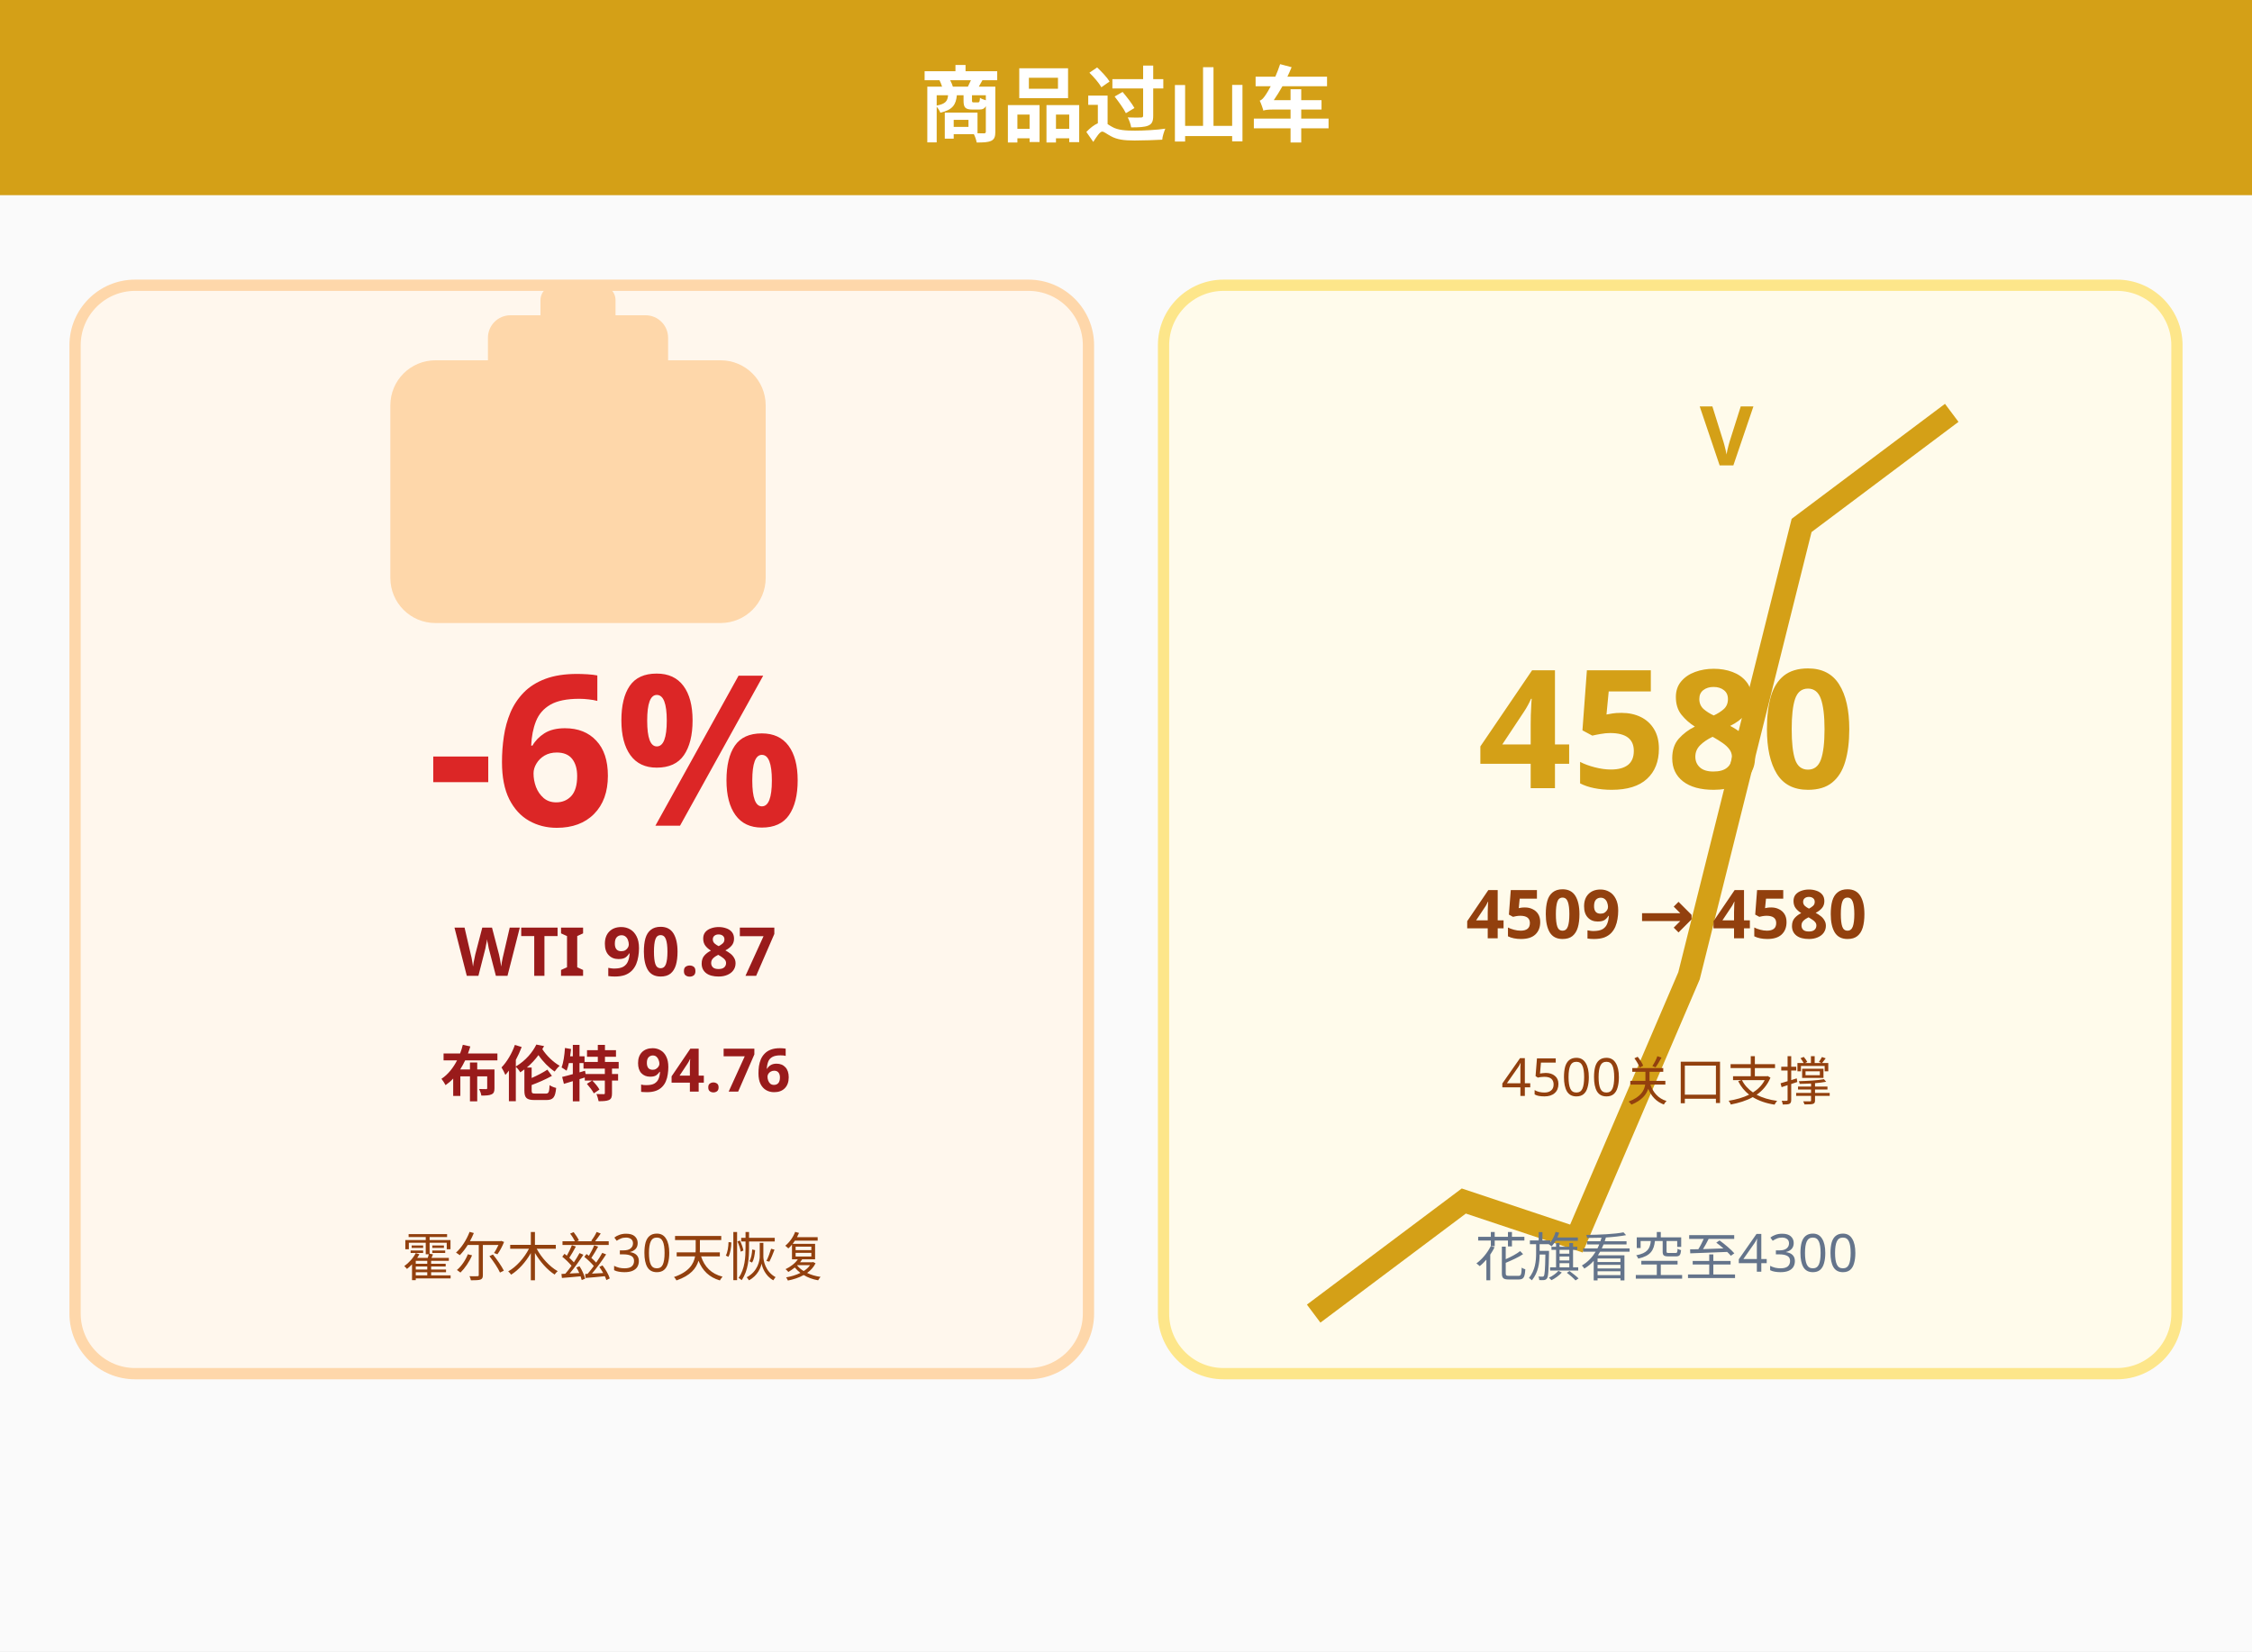
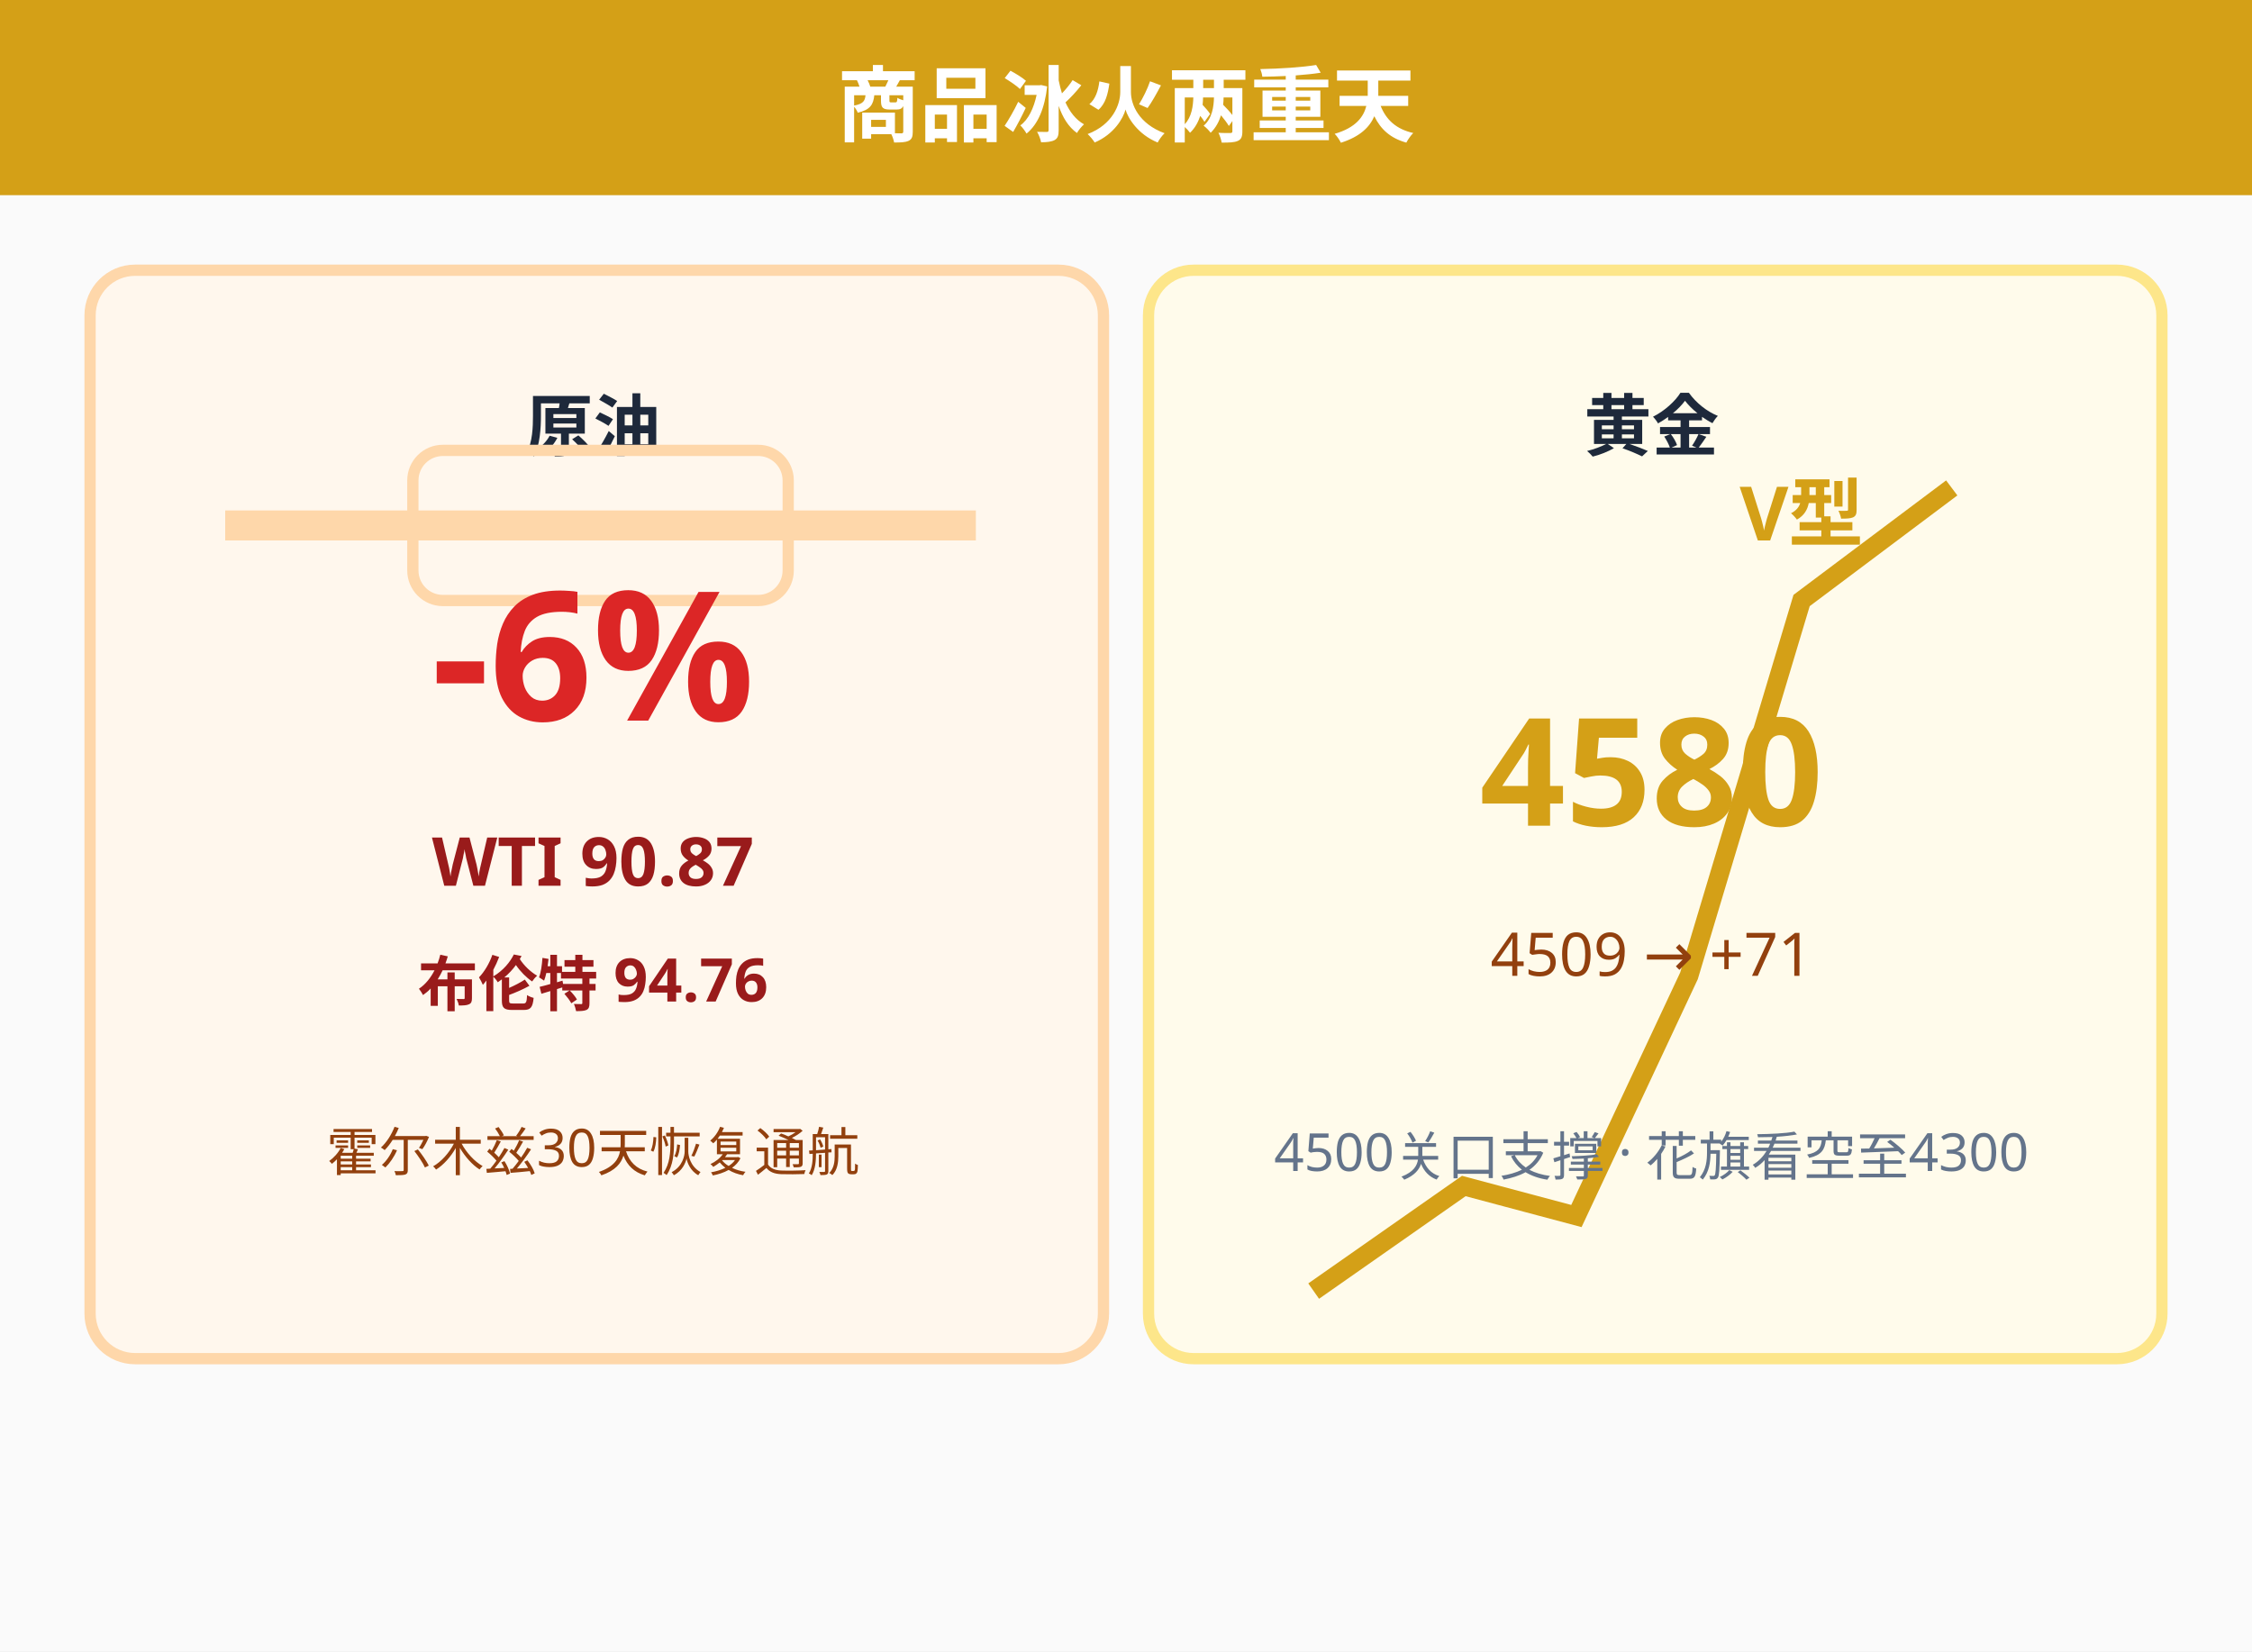
<svg xmlns="http://www.w3.org/2000/svg" viewBox="0 0 300 220">
  <rect width="300" height="220" fill="#FAFAFA" />
  <rect x="0" y="0" width="300" height="26" fill="#D4A017" />
-   <text x="150" y="18" text-anchor="middle" fill="#fff" font-size="11" font-weight="700" font-family="PingFang SC,sans-serif">商品过山车</text>
-   <rect x="10" y="38" width="135" height="145" rx="8" fill="#FFF7ED" stroke="#FED7AA" stroke-width="1.5" />
-   <rect x="52" y="48" width="50" height="35" rx="6" fill="#FED7AA" />
-   <rect x="65" y="42" width="24" height="10" rx="3" fill="#FED7AA" />
-   <rect x="72" y="38" width="10" height="6" rx="2" fill="#FED7AA" />
-   <text x="82" y="110" text-anchor="middle" fill="#DC2626" font-size="28" font-weight="900" font-family="PingFang SC,sans-serif">-6%</text>
-   <text x="82" y="130" text-anchor="middle" fill="#991B1B" font-size="9" font-weight="700" font-family="PingFang SC,sans-serif">WTI 90.87</text>
-   <text x="82" y="146" text-anchor="middle" fill="#991B1B" font-size="8" font-weight="700" font-family="PingFang SC,sans-serif">布伦特 94.76</text>
-   <text x="82" y="170" text-anchor="middle" fill="#92400E" font-size="7" font-family="PingFang SC,sans-serif">霍尔木兹30天恢复</text>
-   <rect x="155" y="38" width="135" height="145" rx="8" fill="#FFFBEB" stroke="#FDE68A" stroke-width="1.5" />
-   <polyline points="175,175 195,160 210,165 225,130 240,70 260,55" fill="none" stroke="#D4A017" stroke-width="3" />
-   <text x="230" y="62" text-anchor="middle" fill="#D4A017" font-size="11" font-weight="800" font-family="PingFang SC,sans-serif">V</text>
-   <text x="222" y="105" text-anchor="middle" fill="#D4A017" font-size="22" font-weight="900" font-family="PingFang SC,sans-serif">4580</text>
-   <text x="222" y="125" text-anchor="middle" fill="#92400E" font-size="9" font-weight="700" font-family="PingFang SC,sans-serif">4509 → 4580</text>
-   <text x="222" y="146" text-anchor="middle" fill="#92400E" font-size="7" font-family="PingFang SC,sans-serif">4500关口支撑</text>
-   <text x="222" y="170" text-anchor="middle" fill="#64748B" font-size="7" font-family="PingFang SC,sans-serif">花旗看空至4300</text>
+   <text x="150" y="18" text-anchor="middle" fill="#fff" font-size="11" font-weight="700" font-family="PingFang SC,sans-serif">商品冰火两重天</text>
+   <rect x="12" y="36" width="135" height="145" rx="6" fill="#FFF7ED" stroke="#FED7AA" stroke-width="1.5" />
+   <text x="79" y="60" text-anchor="middle" fill="#1E293B" font-size="9" font-weight="700" font-family="PingFang SC,sans-serif">原油</text>
+   <rect x="30" y="68" width="100" height="4" fill="#FED7AA" />
+   <rect x="55" y="60" width="50" height="20" rx="4" fill="none" stroke="#FED7AA" stroke-width="1.5" />
+   <text x="79" y="96" text-anchor="middle" fill="#DC2626" font-size="24" font-weight="900" font-family="PingFang SC,sans-serif">-6%</text>
+   <text x="79" y="118" text-anchor="middle" fill="#991B1B" font-size="9" font-weight="700" font-family="PingFang SC,sans-serif">WTI 90.87</text>
+   <text x="79" y="134" text-anchor="middle" fill="#991B1B" font-size="8" font-weight="700" font-family="PingFang SC,sans-serif">布伦特 94.76</text>
+   <text x="79" y="156" text-anchor="middle" fill="#92400E" font-size="7" font-family="PingFang SC,sans-serif">霍尔木兹30天恢复通航</text>
+   <rect x="153" y="36" width="135" height="145" rx="6" fill="#FFFBEB" stroke="#FDE68A" stroke-width="1.5" />
+   <text x="220" y="60" text-anchor="middle" fill="#1E293B" font-size="9" font-weight="700" font-family="PingFang SC,sans-serif">黄金</text>
+   <polyline points="175,172 195,158 210,162 225,130 240,80 260,65" fill="none" stroke="#D4A017" stroke-width="2.5" />
+   <text x="240" y="72" text-anchor="middle" fill="#D4A017" font-size="10" font-weight="800" font-family="PingFang SC,sans-serif">V型</text>
+   <text x="220" y="110" text-anchor="middle" fill="#D4A017" font-size="20" font-weight="900" font-family="PingFang SC,sans-serif">4580</text>
+   <text x="220" y="130" text-anchor="middle" fill="#92400E" font-size="8" font-family="PingFang SC,sans-serif">4509 → +71</text>
+   <text x="220" y="156" text-anchor="middle" fill="#64748B" font-size="7" font-family="PingFang SC,sans-serif">4500关口支撑 · 花旗看空至4300</text>
</svg>
